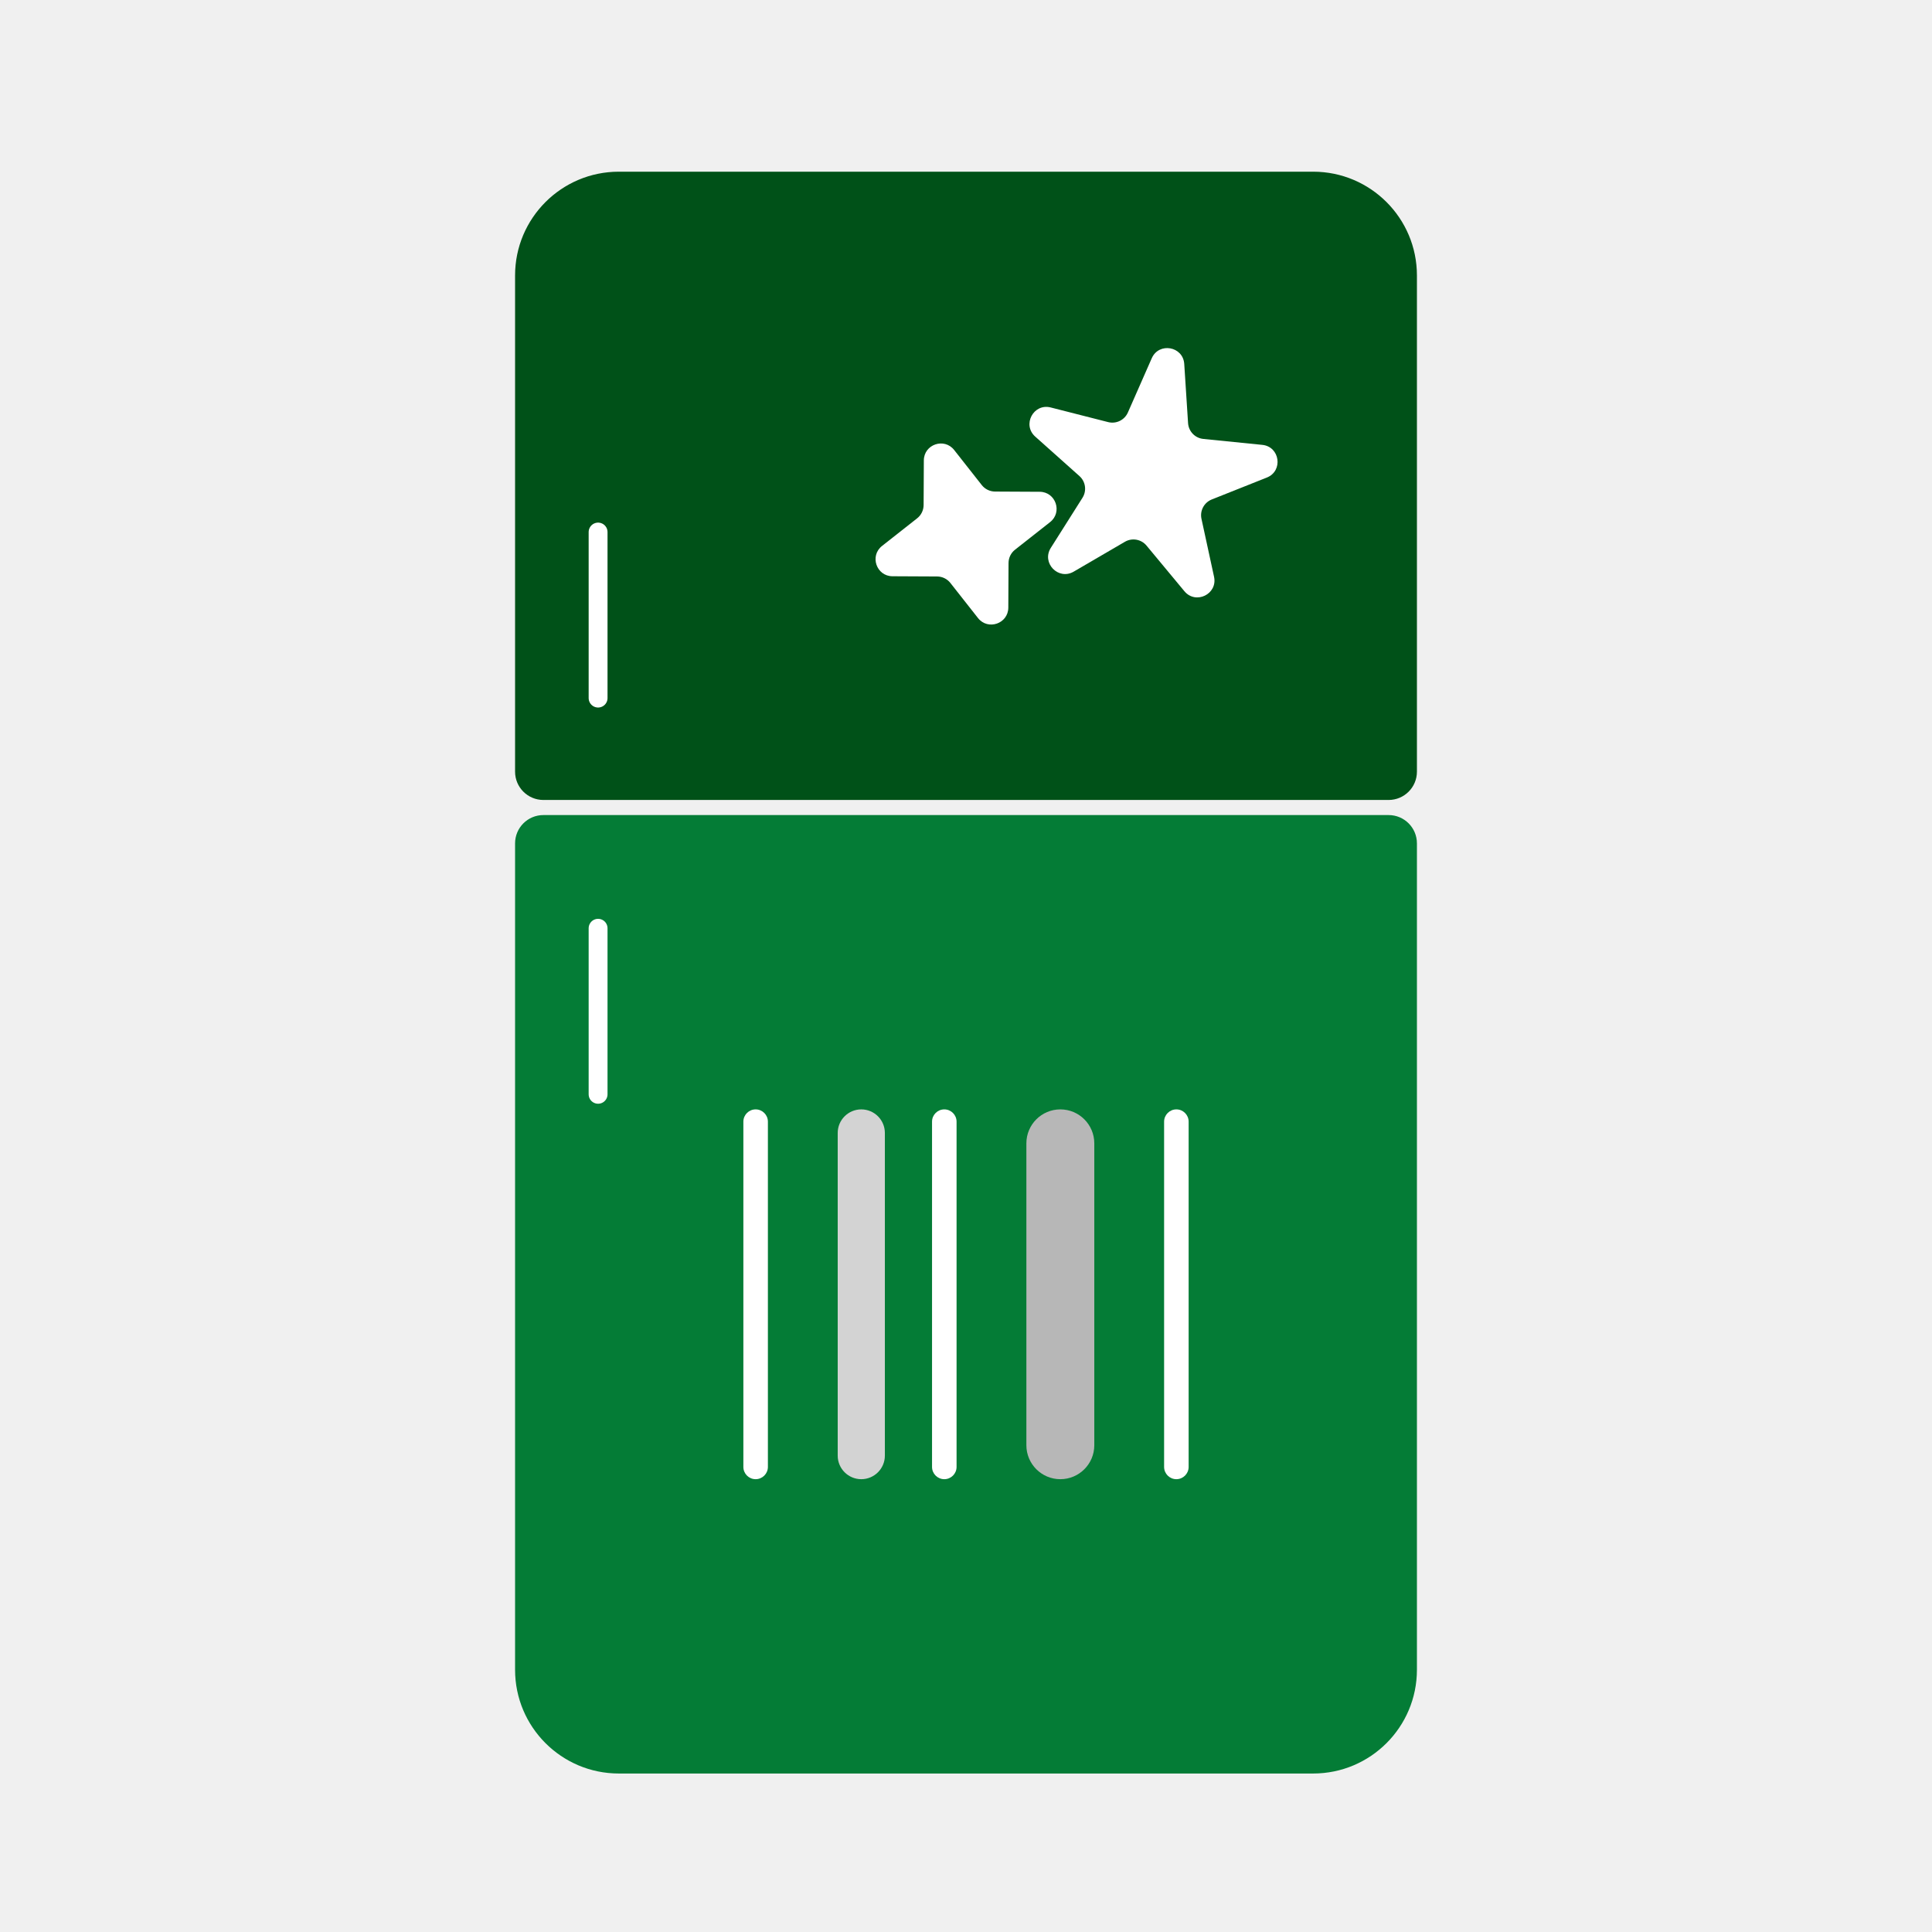
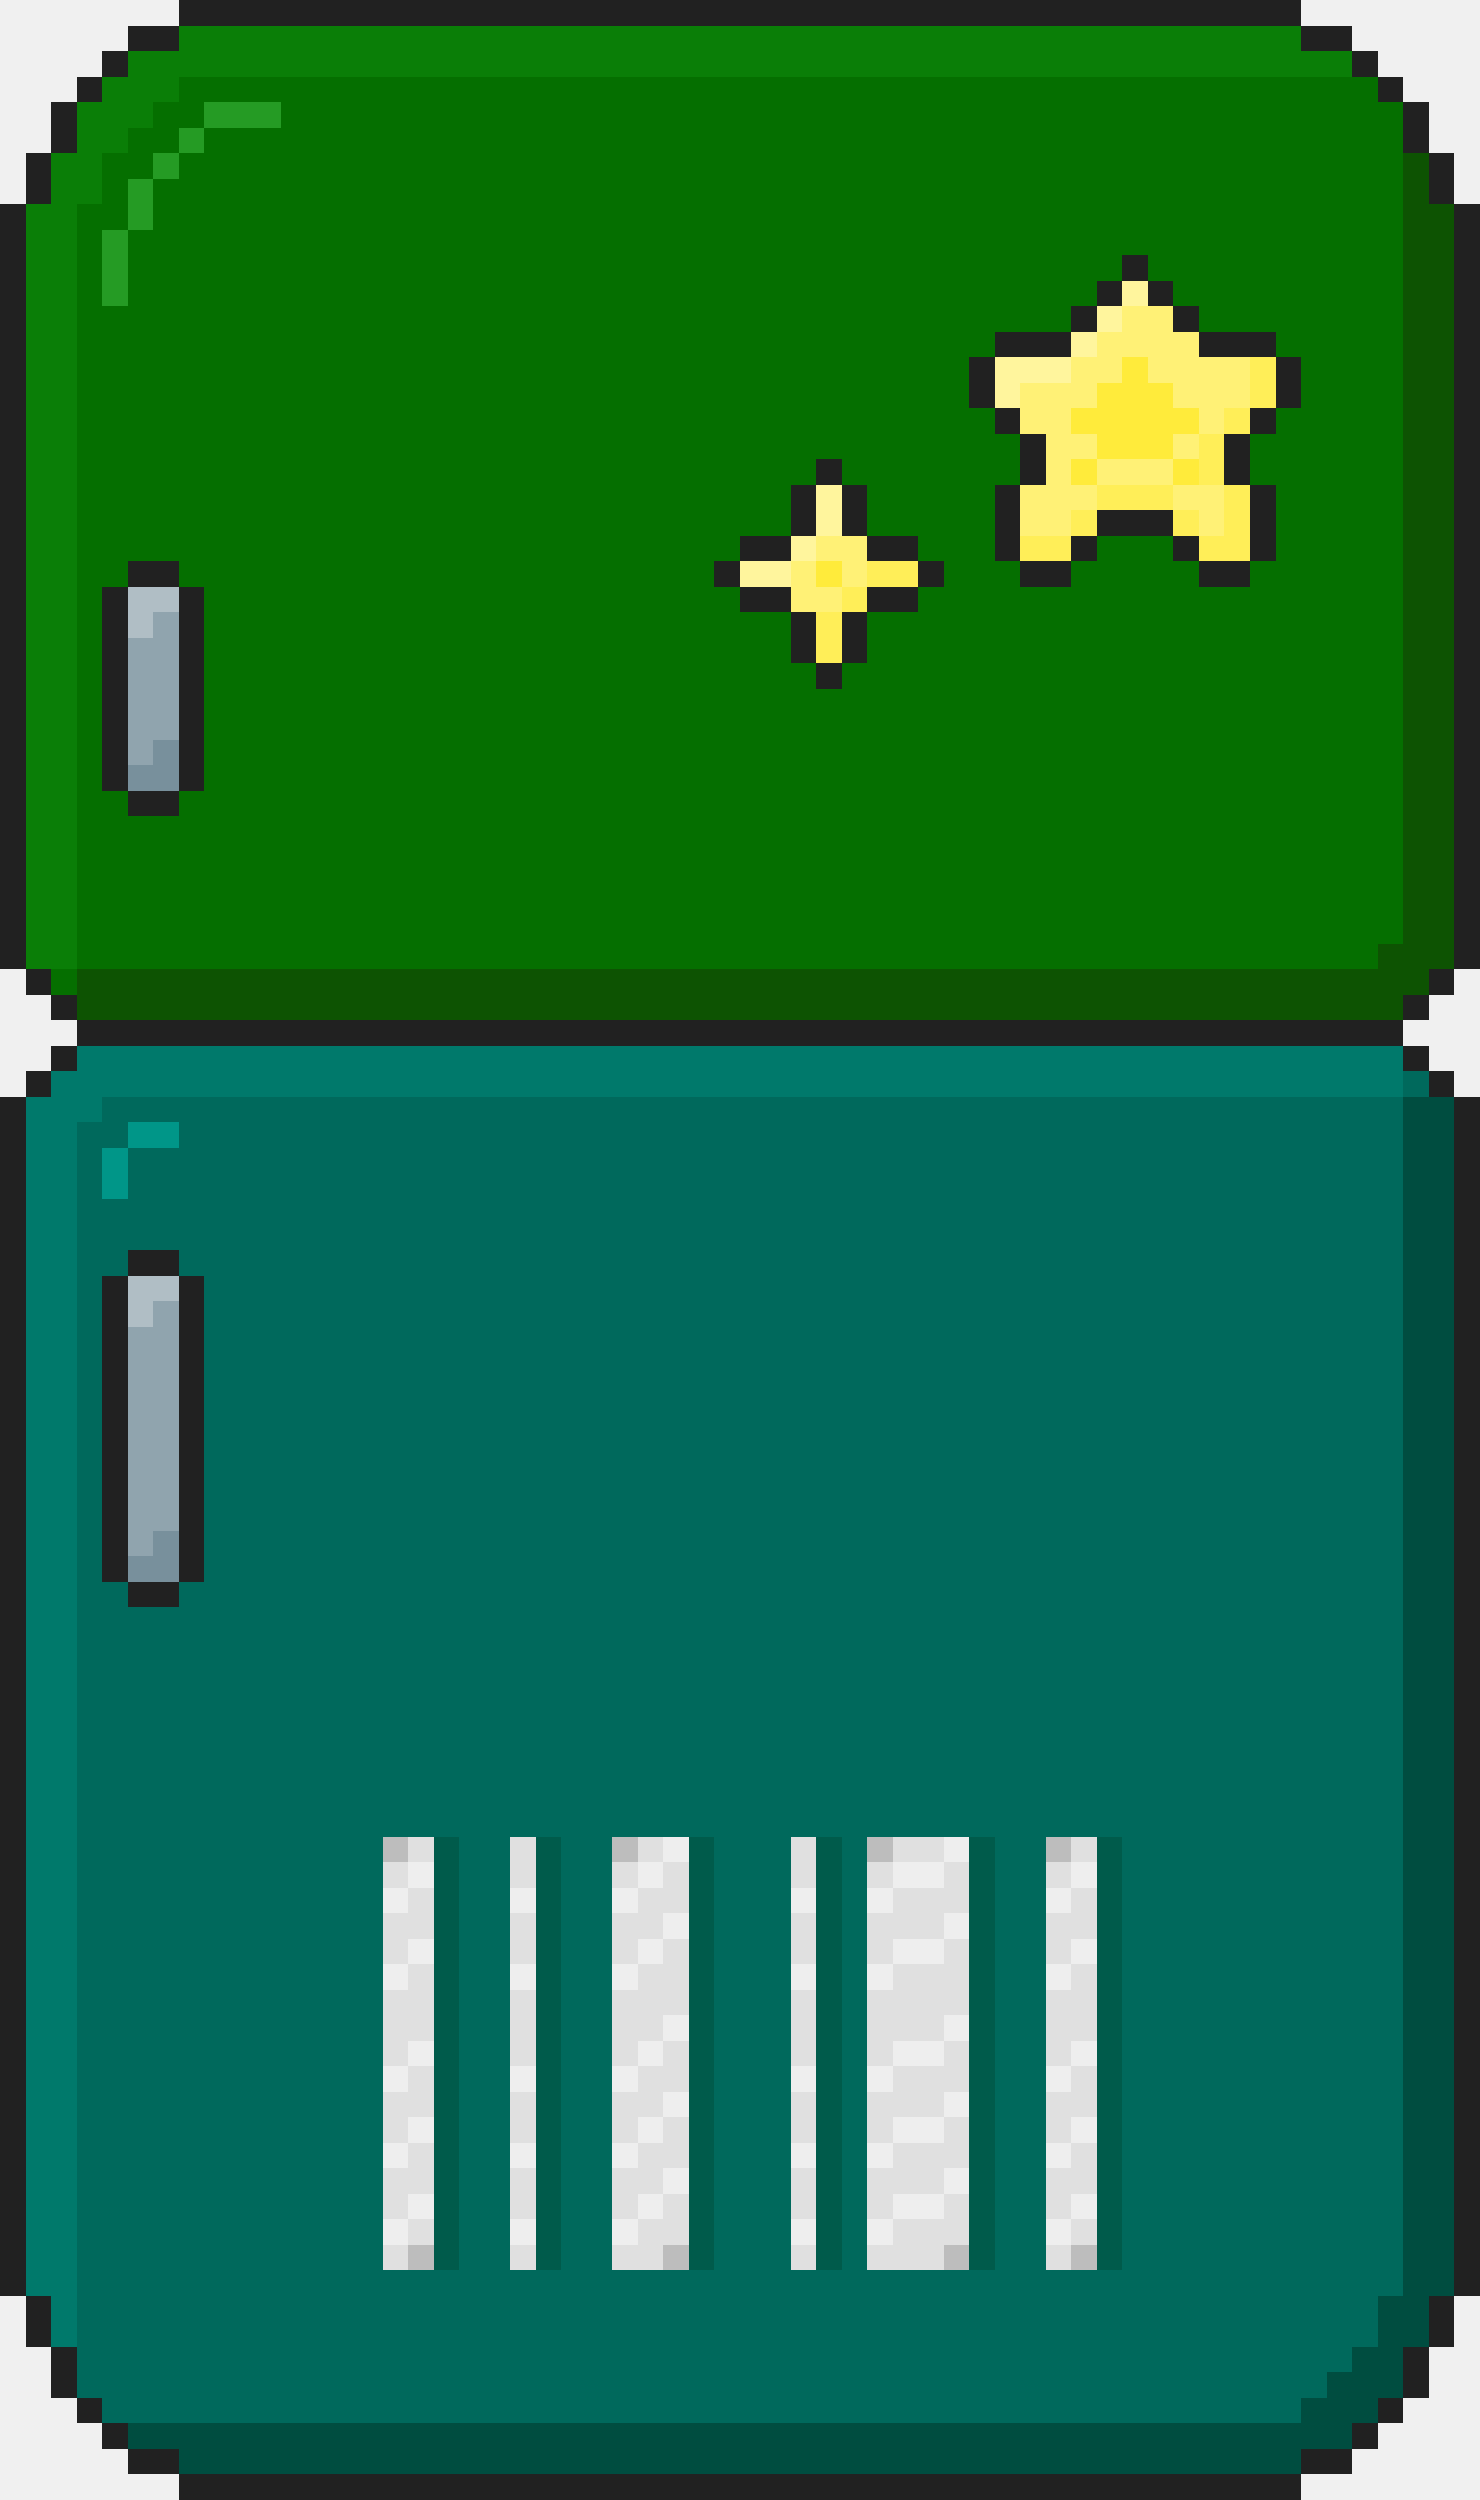
- <svg xmlns="http://www.w3.org/2000/svg" width="1024" height="1024" viewBox="0 0 1024 1024" fill="none">
-   <rect width="1024" height="1024" />
-   <rect width="1024" height="1024" />
-   <path d="M273 146C273 115.624 297.624 91 328 91H696C726.376 91 751 115.624 751 146V409C751 417.284 744.284 424 736 424H288C279.716 424 273 417.284 273 409V146Z" fill="#005118" />
-   <path d="M273 447C273 438.716 279.716 432 288 432H736C744.284 432 751 438.716 751 447V885C751 915.376 726.376 940 696 940H328C297.624 940 273 915.376 273 885V447Z" fill="#047C36" />
-   <line x1="317" y1="282" x2="317" y2="370" stroke="white" stroke-width="10" stroke-linecap="round" />
-   <line x1="317" y1="492" x2="317" y2="580" stroke="white" stroke-width="10" stroke-linecap="round" />
-   <rect x="394" y="588" width="13" height="196" rx="6.5" fill="white" />
-   <rect x="544" y="588" width="36" height="196" rx="18" fill="#B7B7B7" />
-   <rect x="494" y="588" width="13" height="196" rx="6.5" fill="white" />
-   <rect x="617" y="588" width="13" height="196" rx="6.5" fill="white" />
-   <rect x="444" y="588" width="25" height="196" rx="12.5" fill="#D3D3D3" />
-   <path d="M610.456 189.876C614.251 181.253 627.067 183.519 627.675 192.921L629.701 224.268C629.985 228.659 633.402 232.201 637.78 232.642L669.034 235.791C678.408 236.736 680.213 249.625 671.459 253.108L642.273 264.722C638.184 266.349 635.872 270.693 636.805 274.993L643.468 305.691C645.466 314.898 633.766 320.598 627.748 313.349L607.683 289.179C604.873 285.794 600.026 284.937 596.225 287.153L569.089 302.976C560.95 307.722 551.914 298.356 556.948 290.392L573.734 263.841C576.086 260.122 575.403 255.247 572.12 252.317L548.687 231.399C541.658 225.125 547.773 213.636 556.903 215.964L587.342 223.723C591.606 224.81 596.03 222.655 597.803 218.627L610.456 189.876Z" fill="white" />
-   <path d="M489.654 244.031C489.697 235.511 500.456 231.815 505.726 238.51L520.36 257.102C522.057 259.257 524.644 260.522 527.387 260.535L551.048 260.654C559.568 260.697 563.264 271.456 556.569 276.726L537.977 291.36C535.821 293.057 534.557 295.644 534.543 298.387L534.425 322.048C534.382 330.568 523.623 334.264 518.353 327.569L503.718 308.977C502.022 306.821 499.435 305.557 496.692 305.543L473.031 305.425C464.511 305.382 460.815 294.623 467.51 289.353L486.102 274.718C488.257 273.022 489.522 270.435 489.535 267.692L489.654 244.031Z" fill="white" />
+ <svg xmlns="http://www.w3.org/2000/svg" version="1.1" width="58" height="98" shape-rendering="crispEdges">
+   <rect x="7" y="0" width="44" height="1" fill="#212121" />
+   <rect x="5" y="1" width="2" height="1" fill="#212121" />
+   <rect x="7" y="1" width="44" height="2" fill="#0A7E07" />
+   <rect x="51" y="1" width="2" height="1" fill="#212121" />
+   <rect x="4" y="2" width="1" height="1" fill="#212121" />
+   <rect x="5" y="2" width="2" height="2" fill="#0A7E07" />
+   <rect x="51" y="2" width="2" height="1" fill="#0A7E07" />
+   <rect x="53" y="2" width="1" height="1" fill="#212121" />
+   <rect x="3" y="3" width="1" height="1" fill="#212121" />
+   <rect x="4" y="3" width="1" height="3" fill="#0A7E07" />
+   <rect x="7" y="3" width="47" height="1" fill="#056F00" />
+   <rect x="54" y="3" width="1" height="1" fill="#212121" />
+   <rect x="2" y="4" width="1" height="2" fill="#212121" />
+   <rect x="3" y="4" width="1" height="4" fill="#0A7E07" />
+   <rect x="5" y="4" width="1" height="1" fill="#0A7E07" />
+   <rect x="6" y="4" width="2" height="1" fill="#056F00" />
+   <rect x="8" y="4" width="3" height="1" fill="#259B24" />
+   <rect x="11" y="4" width="44" height="6" fill="#056F00" />
+   <rect x="55" y="4" width="1" height="2" fill="#212121" />
+   <rect x="5" y="5" width="2" height="1" fill="#056F00" />
+   <rect x="7" y="5" width="1" height="1" fill="#259B24" />
+   <rect x="8" y="5" width="3" height="33" fill="#056F00" />
+   <rect x="1" y="6" width="1" height="2" fill="#212121" />
+   <rect x="2" y="6" width="1" height="32" fill="#0A7E07" />
+   <rect x="4" y="6" width="2" height="1" fill="#056F00" />
+   <rect x="6" y="6" width="1" height="1" fill="#259B24" />
+   <rect x="7" y="6" width="1" height="17" fill="#056F00" />
+   <rect x="55" y="6" width="1" height="33" fill="#0D5302" />
+   <rect x="56" y="6" width="1" height="2" fill="#212121" />
+   <rect x="4" y="7" width="1" height="2" fill="#056F00" />
+   <rect x="5" y="7" width="1" height="2" fill="#259B24" />
+   <rect x="6" y="7" width="1" height="15" fill="#056F00" />
+   <rect x="0" y="8" width="1" height="30" fill="#212121" />
+   <rect x="1" y="8" width="1" height="30" fill="#0A7E07" />
+   <rect x="3" y="8" width="1" height="30" fill="#056F00" />
+   <rect x="56" y="8" width="1" height="30" fill="#0D5302" />
+   <rect x="57" y="8" width="1" height="30" fill="#212121" />
+   <rect x="4" y="9" width="1" height="3" fill="#259B24" />
+   <rect x="5" y="9" width="1" height="13" fill="#056F00" />
+   <rect x="11" y="10" width="33" height="1" fill="#056F00" />
+   <rect x="44" y="10" width="1" height="1" fill="#212121" />
+   <rect x="45" y="10" width="10" height="1" fill="#056F00" />
+   <rect x="11" y="11" width="32" height="1" fill="#056F00" />
+   <rect x="43" y="11" width="1" height="1" fill="#212121" />
+   <rect x="44" y="11" width="1" height="1" fill="#FFF59D" />
+   <rect x="45" y="11" width="1" height="1" fill="#212121" />
+   <rect x="46" y="11" width="9" height="1" fill="#056F00" />
+   <rect x="4" y="12" width="1" height="11" fill="#056F00" />
+   <rect x="11" y="12" width="31" height="1" fill="#056F00" />
+   <rect x="42" y="12" width="1" height="1" fill="#212121" />
+   <rect x="43" y="12" width="1" height="1" fill="#FFF59D" />
+   <rect x="44" y="12" width="2" height="2" fill="#FFF176" />
+   <rect x="46" y="12" width="1" height="1" fill="#212121" />
+   <rect x="47" y="12" width="8" height="1" fill="#056F00" />
+   <rect x="11" y="13" width="28" height="1" fill="#056F00" />
+   <rect x="39" y="13" width="3" height="1" fill="#212121" />
+   <rect x="42" y="13" width="1" height="1" fill="#FFF59D" />
+   <rect x="43" y="13" width="1" height="2" fill="#FFF176" />
+   <rect x="46" y="13" width="1" height="3" fill="#FFF176" />
+   <rect x="47" y="13" width="3" height="1" fill="#212121" />
+   <rect x="50" y="13" width="5" height="1" fill="#056F00" />
+   <rect x="11" y="14" width="27" height="4" fill="#056F00" />
+   <rect x="38" y="14" width="1" height="2" fill="#212121" />
+   <rect x="39" y="14" width="3" height="1" fill="#FFF59D" />
+   <rect x="42" y="14" width="1" height="2" fill="#FFF176" />
+   <rect x="44" y="14" width="1" height="4" fill="#FFEB3B" />
+   <rect x="45" y="14" width="1" height="1" fill="#FFF176" />
+   <rect x="47" y="14" width="2" height="2" fill="#FFF176" />
+   <rect x="49" y="14" width="1" height="2" fill="#FFEE58" />
+   <rect x="50" y="14" width="1" height="2" fill="#212121" />
+   <rect x="51" y="14" width="4" height="23" fill="#056F00" />
+   <rect x="39" y="15" width="1" height="1" fill="#FFF59D" />
+   <rect x="40" y="15" width="2" height="2" fill="#FFF176" />
+   <rect x="43" y="15" width="1" height="3" fill="#FFEB3B" />
+   <rect x="45" y="15" width="1" height="3" fill="#FFEB3B" />
+   <rect x="38" y="16" width="1" height="22" fill="#056F00" />
+   <rect x="39" y="16" width="1" height="1" fill="#212121" />
+   <rect x="42" y="16" width="1" height="1" fill="#FFEB3B" />
+   <rect x="46" y="16" width="1" height="1" fill="#FFEB3B" />
+   <rect x="47" y="16" width="1" height="1" fill="#FFF176" />
+   <rect x="48" y="16" width="1" height="1" fill="#FFEE58" />
+   <rect x="49" y="16" width="1" height="1" fill="#212121" />
+   <rect x="50" y="16" width="1" height="22" fill="#056F00" />
+   <rect x="39" y="17" width="1" height="2" fill="#056F00" />
+   <rect x="40" y="17" width="1" height="2" fill="#212121" />
+   <rect x="41" y="17" width="2" height="1" fill="#FFF176" />
+   <rect x="46" y="17" width="1" height="1" fill="#FFF176" />
+   <rect x="47" y="17" width="1" height="2" fill="#FFEE58" />
+   <rect x="48" y="17" width="1" height="2" fill="#212121" />
+   <rect x="49" y="17" width="1" height="2" fill="#056F00" />
+   <rect x="11" y="18" width="21" height="1" fill="#056F00" />
+   <rect x="32" y="18" width="1" height="1" fill="#212121" />
+   <rect x="33" y="18" width="5" height="1" fill="#056F00" />
+   <rect x="41" y="18" width="1" height="3" fill="#FFF176" />
+   <rect x="42" y="18" width="1" height="1" fill="#FFEB3B" />
+   <rect x="43" y="18" width="3" height="1" fill="#FFF176" />
+   <rect x="46" y="18" width="1" height="1" fill="#FFEB3B" />
+   <rect x="11" y="19" width="20" height="2" fill="#056F00" />
+   <rect x="31" y="19" width="1" height="2" fill="#212121" />
+   <rect x="32" y="19" width="1" height="2" fill="#FFF59D" />
+   <rect x="33" y="19" width="1" height="2" fill="#212121" />
+   <rect x="34" y="19" width="4" height="2" fill="#056F00" />
+   <rect x="39" y="19" width="1" height="3" fill="#212121" />
+   <rect x="40" y="19" width="1" height="2" fill="#FFF176" />
+   <rect x="42" y="19" width="1" height="1" fill="#FFF176" />
+   <rect x="43" y="19" width="3" height="1" fill="#FFEE58" />
+   <rect x="46" y="19" width="2" height="1" fill="#FFF176" />
+   <rect x="48" y="19" width="1" height="3" fill="#FFEE58" />
+   <rect x="49" y="19" width="1" height="3" fill="#212121" />
+   <rect x="42" y="20" width="1" height="1" fill="#FFEE58" />
+   <rect x="43" y="20" width="3" height="1" fill="#212121" />
+   <rect x="46" y="20" width="1" height="1" fill="#FFEE58" />
+   <rect x="47" y="20" width="1" height="1" fill="#FFF176" />
+   <rect x="11" y="21" width="18" height="1" fill="#056F00" />
+   <rect x="29" y="21" width="2" height="1" fill="#212121" />
+   <rect x="31" y="21" width="1" height="1" fill="#FFF59D" />
+   <rect x="32" y="21" width="2" height="1" fill="#FFF176" />
+   <rect x="34" y="21" width="2" height="1" fill="#212121" />
+   <rect x="36" y="21" width="2" height="1" fill="#056F00" />
+   <rect x="40" y="21" width="2" height="1" fill="#FFEE58" />
+   <rect x="42" y="21" width="1" height="1" fill="#212121" />
+   <rect x="43" y="21" width="3" height="17" fill="#056F00" />
+   <rect x="46" y="21" width="1" height="1" fill="#212121" />
+   <rect x="47" y="21" width="1" height="1" fill="#FFEE58" />
+   <rect x="5" y="22" width="2" height="1" fill="#212121" />
+   <rect x="11" y="22" width="17" height="16" fill="#056F00" />
+   <rect x="28" y="22" width="1" height="1" fill="#212121" />
+   <rect x="29" y="22" width="2" height="1" fill="#FFF59D" />
+   <rect x="31" y="22" width="1" height="2" fill="#FFF176" />
+   <rect x="32" y="22" width="1" height="1" fill="#FFEB3B" />
+   <rect x="33" y="22" width="1" height="1" fill="#FFF176" />
+   <rect x="34" y="22" width="2" height="1" fill="#FFEE58" />
+   <rect x="36" y="22" width="1" height="1" fill="#212121" />
+   <rect x="37" y="22" width="1" height="16" fill="#056F00" />
+   <rect x="39" y="22" width="1" height="16" fill="#056F00" />
+   <rect x="40" y="22" width="2" height="1" fill="#212121" />
+   <rect x="42" y="22" width="1" height="16" fill="#056F00" />
+   <rect x="46" y="22" width="1" height="16" fill="#056F00" />
+   <rect x="47" y="22" width="2" height="1" fill="#212121" />
+   <rect x="49" y="22" width="1" height="16" fill="#056F00" />
+   <rect x="4" y="23" width="1" height="8" fill="#212121" />
+   <rect x="5" y="23" width="2" height="1" fill="#B0BEC5" />
+   <rect x="7" y="23" width="1" height="8" fill="#212121" />
+   <rect x="28" y="23" width="1" height="15" fill="#056F00" />
+   <rect x="29" y="23" width="2" height="1" fill="#212121" />
+   <rect x="32" y="23" width="1" height="1" fill="#FFF176" />
+   <rect x="33" y="23" width="1" height="1" fill="#FFEE58" />
+   <rect x="34" y="23" width="2" height="1" fill="#212121" />
+   <rect x="36" y="23" width="1" height="15" fill="#056F00" />
+   <rect x="40" y="23" width="2" height="15" fill="#056F00" />
+   <rect x="47" y="23" width="2" height="15" fill="#056F00" />
+   <rect x="5" y="24" width="1" height="1" fill="#B0BEC5" />
+   <rect x="6" y="24" width="1" height="5" fill="#90A4AE" />
+   <rect x="29" y="24" width="2" height="14" fill="#056F00" />
+   <rect x="31" y="24" width="1" height="2" fill="#212121" />
+   <rect x="32" y="24" width="1" height="2" fill="#FFEE58" />
+   <rect x="33" y="24" width="1" height="2" fill="#212121" />
+   <rect x="34" y="24" width="2" height="14" fill="#056F00" />
+   <rect x="5" y="25" width="1" height="5" fill="#90A4AE" />
+   <rect x="31" y="26" width="1" height="12" fill="#056F00" />
+   <rect x="32" y="26" width="1" height="1" fill="#212121" />
+   <rect x="33" y="26" width="1" height="12" fill="#056F00" />
+   <rect x="32" y="27" width="1" height="11" fill="#056F00" />
+   <rect x="6" y="29" width="1" height="2" fill="#78909C" />
+   <rect x="5" y="30" width="1" height="1" fill="#78909C" />
+   <rect x="4" y="31" width="1" height="7" fill="#056F00" />
+   <rect x="5" y="31" width="2" height="1" fill="#212121" />
+   <rect x="7" y="31" width="1" height="7" fill="#056F00" />
+   <rect x="5" y="32" width="2" height="6" fill="#056F00" />
+   <rect x="51" y="37" width="3" height="1" fill="#056F00" />
+   <rect x="54" y="37" width="1" height="3" fill="#0D5302" />
+   <rect x="1" y="38" width="1" height="1" fill="#212121" />
+   <rect x="2" y="38" width="1" height="1" fill="#056F00" />
+   <rect x="3" y="38" width="51" height="2" fill="#0D5302" />
+   <rect x="56" y="38" width="1" height="1" fill="#212121" />
+   <rect x="2" y="39" width="1" height="1" fill="#212121" />
+   <rect x="55" y="39" width="1" height="1" fill="#212121" />
+   <rect x="3" y="40" width="52" height="1" fill="#212121" />
+   <rect x="2" y="41" width="1" height="1" fill="#212121" />
+   <rect x="3" y="41" width="52" height="2" fill="#00796B" />
+   <rect x="55" y="41" width="1" height="1" fill="#212121" />
+   <rect x="1" y="42" width="1" height="1" fill="#212121" />
+   <rect x="2" y="42" width="1" height="50" fill="#00796B" />
+   <rect x="55" y="42" width="1" height="1" fill="#00695C" />
+   <rect x="56" y="42" width="1" height="1" fill="#212121" />
+   <rect x="0" y="43" width="1" height="47" fill="#212121" />
+   <rect x="1" y="43" width="1" height="47" fill="#00796B" />
+   <rect x="3" y="43" width="1" height="1" fill="#00796B" />
+   <rect x="4" y="43" width="51" height="1" fill="#00695C" />
+   <rect x="55" y="43" width="2" height="47" fill="#004D40" />
+   <rect x="57" y="43" width="1" height="47" fill="#212121" />
+   <rect x="3" y="44" width="2" height="1" fill="#00695C" />
+   <rect x="5" y="44" width="2" height="1" fill="#009688" />
+   <rect x="7" y="44" width="48" height="6" fill="#00695C" />
+   <rect x="3" y="45" width="1" height="49" fill="#00695C" />
+   <rect x="4" y="45" width="1" height="2" fill="#009688" />
+   <rect x="5" y="45" width="2" height="4" fill="#00695C" />
+   <rect x="4" y="47" width="1" height="3" fill="#00695C" />
+   <rect x="5" y="49" width="2" height="1" fill="#212121" />
+   <rect x="4" y="50" width="1" height="12" fill="#212121" />
+   <rect x="5" y="50" width="2" height="1" fill="#B0BEC5" />
+   <rect x="7" y="50" width="1" height="12" fill="#212121" />
+   <rect x="8" y="50" width="47" height="22" fill="#00695C" />
+   <rect x="5" y="51" width="1" height="1" fill="#B0BEC5" />
+   <rect x="6" y="51" width="1" height="9" fill="#90A4AE" />
+   <rect x="5" y="52" width="1" height="9" fill="#90A4AE" />
+   <rect x="6" y="60" width="1" height="2" fill="#78909C" />
+   <rect x="5" y="61" width="1" height="1" fill="#78909C" />
+   <rect x="4" y="62" width="1" height="33" fill="#00695C" />
+   <rect x="5" y="62" width="2" height="1" fill="#212121" />
+   <rect x="7" y="62" width="1" height="33" fill="#00695C" />
+   <rect x="5" y="63" width="2" height="32" fill="#00695C" />
+   <rect x="8" y="72" width="7" height="23" fill="#00695C" />
+   <rect x="15" y="72" width="1" height="1" fill="#BDBDBD" />
+   <rect x="16" y="72" width="1" height="1" fill="#E0E0E0" />
+   <rect x="17" y="72" width="1" height="17" fill="#005B4B" />
+   <rect x="18" y="72" width="2" height="23" fill="#00695C" />
+   <rect x="20" y="72" width="1" height="2" fill="#E0E0E0" />
+   <rect x="21" y="72" width="1" height="17" fill="#005B4B" />
+   <rect x="22" y="72" width="2" height="23" fill="#00695C" />
+   <rect x="24" y="72" width="1" height="1" fill="#BDBDBD" />
+   <rect x="25" y="72" width="1" height="1" fill="#E0E0E0" />
+   <rect x="26" y="72" width="1" height="1" fill="#EEEEEE" />
+   <rect x="27" y="72" width="1" height="17" fill="#005B4B" />
+   <rect x="28" y="72" width="3" height="23" fill="#00695C" />
+   <rect x="31" y="72" width="1" height="2" fill="#E0E0E0" />
+   <rect x="32" y="72" width="1" height="17" fill="#005B4B" />
+   <rect x="33" y="72" width="1" height="23" fill="#00695C" />
+   <rect x="34" y="72" width="1" height="1" fill="#BDBDBD" />
+   <rect x="35" y="72" width="2" height="1" fill="#E0E0E0" />
+   <rect x="37" y="72" width="1" height="1" fill="#EEEEEE" />
+   <rect x="38" y="72" width="1" height="17" fill="#005B4B" />
+   <rect x="39" y="72" width="2" height="23" fill="#00695C" />
+   <rect x="41" y="72" width="1" height="1" fill="#BDBDBD" />
+   <rect x="42" y="72" width="1" height="1" fill="#E0E0E0" />
+   <rect x="43" y="72" width="1" height="17" fill="#005B4B" />
+   <rect x="44" y="72" width="11" height="18" fill="#00695C" />
+   <rect x="15" y="73" width="1" height="1" fill="#E0E0E0" />
+   <rect x="16" y="73" width="1" height="1" fill="#EEEEEE" />
+   <rect x="24" y="73" width="1" height="1" fill="#E0E0E0" />
+   <rect x="25" y="73" width="1" height="1" fill="#EEEEEE" />
+   <rect x="26" y="73" width="1" height="2" fill="#E0E0E0" />
+   <rect x="34" y="73" width="1" height="1" fill="#E0E0E0" />
+   <rect x="35" y="73" width="2" height="1" fill="#EEEEEE" />
+   <rect x="37" y="73" width="1" height="2" fill="#E0E0E0" />
+   <rect x="41" y="73" width="1" height="1" fill="#E0E0E0" />
+   <rect x="42" y="73" width="1" height="1" fill="#EEEEEE" />
+   <rect x="15" y="74" width="1" height="1" fill="#EEEEEE" />
+   <rect x="16" y="74" width="1" height="2" fill="#E0E0E0" />
+   <rect x="20" y="74" width="1" height="1" fill="#EEEEEE" />
+   <rect x="24" y="74" width="1" height="1" fill="#EEEEEE" />
+   <rect x="25" y="74" width="1" height="2" fill="#E0E0E0" />
+   <rect x="31" y="74" width="1" height="1" fill="#EEEEEE" />
+   <rect x="34" y="74" width="1" height="1" fill="#EEEEEE" />
+   <rect x="35" y="74" width="2" height="2" fill="#E0E0E0" />
+   <rect x="41" y="74" width="1" height="1" fill="#EEEEEE" />
+   <rect x="42" y="74" width="1" height="2" fill="#E0E0E0" />
+   <rect x="15" y="75" width="1" height="2" fill="#E0E0E0" />
+   <rect x="20" y="75" width="1" height="2" fill="#E0E0E0" />
+   <rect x="24" y="75" width="1" height="2" fill="#E0E0E0" />
+   <rect x="26" y="75" width="1" height="1" fill="#EEEEEE" />
+   <rect x="31" y="75" width="1" height="2" fill="#E0E0E0" />
+   <rect x="34" y="75" width="1" height="2" fill="#E0E0E0" />
+   <rect x="37" y="75" width="1" height="1" fill="#EEEEEE" />
+   <rect x="41" y="75" width="1" height="2" fill="#E0E0E0" />
+   <rect x="16" y="76" width="1" height="1" fill="#EEEEEE" />
+   <rect x="25" y="76" width="1" height="1" fill="#EEEEEE" />
+   <rect x="26" y="76" width="1" height="3" fill="#E0E0E0" />
+   <rect x="35" y="76" width="2" height="1" fill="#EEEEEE" />
+   <rect x="37" y="76" width="1" height="3" fill="#E0E0E0" />
+   <rect x="42" y="76" width="1" height="1" fill="#EEEEEE" />
+   <rect x="15" y="77" width="1" height="1" fill="#EEEEEE" />
+   <rect x="16" y="77" width="1" height="3" fill="#E0E0E0" />
+   <rect x="20" y="77" width="1" height="1" fill="#EEEEEE" />
+   <rect x="24" y="77" width="1" height="1" fill="#EEEEEE" />
+   <rect x="25" y="77" width="1" height="3" fill="#E0E0E0" />
+   <rect x="31" y="77" width="1" height="1" fill="#EEEEEE" />
+   <rect x="34" y="77" width="1" height="1" fill="#EEEEEE" />
+   <rect x="35" y="77" width="2" height="3" fill="#E0E0E0" />
+   <rect x="41" y="77" width="1" height="1" fill="#EEEEEE" />
+   <rect x="42" y="77" width="1" height="3" fill="#E0E0E0" />
+   <rect x="15" y="78" width="1" height="3" fill="#E0E0E0" />
+   <rect x="20" y="78" width="1" height="3" fill="#E0E0E0" />
+   <rect x="24" y="78" width="1" height="3" fill="#E0E0E0" />
+   <rect x="31" y="78" width="1" height="3" fill="#E0E0E0" />
+   <rect x="34" y="78" width="1" height="3" fill="#E0E0E0" />
+   <rect x="41" y="78" width="1" height="3" fill="#E0E0E0" />
+   <rect x="26" y="79" width="1" height="1" fill="#EEEEEE" />
+   <rect x="37" y="79" width="1" height="1" fill="#EEEEEE" />
+   <rect x="16" y="80" width="1" height="1" fill="#EEEEEE" />
+   <rect x="25" y="80" width="1" height="1" fill="#EEEEEE" />
+   <rect x="26" y="80" width="1" height="2" fill="#E0E0E0" />
+   <rect x="35" y="80" width="2" height="1" fill="#EEEEEE" />
+   <rect x="37" y="80" width="1" height="2" fill="#E0E0E0" />
+   <rect x="42" y="80" width="1" height="1" fill="#EEEEEE" />
+   <rect x="15" y="81" width="1" height="1" fill="#EEEEEE" />
+   <rect x="16" y="81" width="1" height="2" fill="#E0E0E0" />
+   <rect x="20" y="81" width="1" height="1" fill="#EEEEEE" />
+   <rect x="24" y="81" width="1" height="1" fill="#EEEEEE" />
+   <rect x="25" y="81" width="1" height="2" fill="#E0E0E0" />
+   <rect x="31" y="81" width="1" height="1" fill="#EEEEEE" />
+   <rect x="34" y="81" width="1" height="1" fill="#EEEEEE" />
+   <rect x="35" y="81" width="2" height="2" fill="#E0E0E0" />
+   <rect x="41" y="81" width="1" height="1" fill="#EEEEEE" />
+   <rect x="42" y="81" width="1" height="2" fill="#E0E0E0" />
+   <rect x="15" y="82" width="1" height="2" fill="#E0E0E0" />
+   <rect x="20" y="82" width="1" height="2" fill="#E0E0E0" />
+   <rect x="24" y="82" width="1" height="2" fill="#E0E0E0" />
+   <rect x="26" y="82" width="1" height="1" fill="#EEEEEE" />
+   <rect x="31" y="82" width="1" height="2" fill="#E0E0E0" />
+   <rect x="34" y="82" width="1" height="2" fill="#E0E0E0" />
+   <rect x="37" y="82" width="1" height="1" fill="#EEEEEE" />
+   <rect x="41" y="82" width="1" height="2" fill="#E0E0E0" />
+   <rect x="16" y="83" width="1" height="1" fill="#EEEEEE" />
+   <rect x="25" y="83" width="1" height="1" fill="#EEEEEE" />
+   <rect x="26" y="83" width="1" height="2" fill="#E0E0E0" />
+   <rect x="35" y="83" width="2" height="1" fill="#EEEEEE" />
+   <rect x="37" y="83" width="1" height="2" fill="#E0E0E0" />
+   <rect x="42" y="83" width="1" height="1" fill="#EEEEEE" />
+   <rect x="15" y="84" width="1" height="1" fill="#EEEEEE" />
+   <rect x="16" y="84" width="1" height="2" fill="#E0E0E0" />
+   <rect x="20" y="84" width="1" height="1" fill="#EEEEEE" />
+   <rect x="24" y="84" width="1" height="1" fill="#EEEEEE" />
+   <rect x="25" y="84" width="1" height="2" fill="#E0E0E0" />
+   <rect x="31" y="84" width="1" height="1" fill="#EEEEEE" />
+   <rect x="34" y="84" width="1" height="1" fill="#EEEEEE" />
+   <rect x="35" y="84" width="2" height="2" fill="#E0E0E0" />
+   <rect x="41" y="84" width="1" height="1" fill="#EEEEEE" />
+   <rect x="42" y="84" width="1" height="2" fill="#E0E0E0" />
+   <rect x="15" y="85" width="1" height="2" fill="#E0E0E0" />
+   <rect x="20" y="85" width="1" height="2" fill="#E0E0E0" />
+   <rect x="24" y="85" width="1" height="2" fill="#E0E0E0" />
+   <rect x="26" y="85" width="1" height="1" fill="#EEEEEE" />
+   <rect x="31" y="85" width="1" height="2" fill="#E0E0E0" />
+   <rect x="34" y="85" width="1" height="2" fill="#E0E0E0" />
+   <rect x="37" y="85" width="1" height="1" fill="#EEEEEE" />
+   <rect x="41" y="85" width="1" height="2" fill="#E0E0E0" />
+   <rect x="16" y="86" width="1" height="1" fill="#EEEEEE" />
+   <rect x="25" y="86" width="1" height="1" fill="#EEEEEE" />
+   <rect x="26" y="86" width="1" height="2" fill="#E0E0E0" />
+   <rect x="35" y="86" width="2" height="1" fill="#EEEEEE" />
+   <rect x="37" y="86" width="1" height="2" fill="#E0E0E0" />
+   <rect x="42" y="86" width="1" height="1" fill="#EEEEEE" />
+   <rect x="15" y="87" width="1" height="1" fill="#EEEEEE" />
+   <rect x="16" y="87" width="1" height="1" fill="#E0E0E0" />
+   <rect x="20" y="87" width="1" height="1" fill="#EEEEEE" />
+   <rect x="24" y="87" width="1" height="1" fill="#EEEEEE" />
+   <rect x="25" y="87" width="1" height="2" fill="#E0E0E0" />
+   <rect x="31" y="87" width="1" height="1" fill="#EEEEEE" />
+   <rect x="34" y="87" width="1" height="1" fill="#EEEEEE" />
+   <rect x="35" y="87" width="2" height="2" fill="#E0E0E0" />
+   <rect x="41" y="87" width="1" height="1" fill="#EEEEEE" />
+   <rect x="42" y="87" width="1" height="1" fill="#E0E0E0" />
+   <rect x="15" y="88" width="1" height="1" fill="#E0E0E0" />
+   <rect x="16" y="88" width="1" height="1" fill="#BDBDBD" />
+   <rect x="20" y="88" width="1" height="1" fill="#E0E0E0" />
+   <rect x="24" y="88" width="1" height="1" fill="#E0E0E0" />
+   <rect x="26" y="88" width="1" height="1" fill="#BDBDBD" />
+   <rect x="31" y="88" width="1" height="1" fill="#E0E0E0" />
+   <rect x="34" y="88" width="1" height="1" fill="#E0E0E0" />
+   <rect x="37" y="88" width="1" height="1" fill="#BDBDBD" />
+   <rect x="41" y="88" width="1" height="1" fill="#E0E0E0" />
+   <rect x="42" y="88" width="1" height="1" fill="#BDBDBD" />
+   <rect x="15" y="89" width="3" height="6" fill="#00695C" />
+   <rect x="20" y="89" width="2" height="6" fill="#00695C" />
+   <rect x="24" y="89" width="4" height="6" fill="#00695C" />
+   <rect x="31" y="89" width="2" height="6" fill="#00695C" />
+   <rect x="34" y="89" width="5" height="6" fill="#00695C" />
+   <rect x="41" y="89" width="3" height="6" fill="#00695C" />
+   <rect x="1" y="90" width="1" height="2" fill="#212121" />
+   <rect x="44" y="90" width="10" height="2" fill="#00695C" />
+   <rect x="54" y="90" width="2" height="2" fill="#004D40" />
+   <rect x="56" y="90" width="1" height="2" fill="#212121" />
+   <rect x="2" y="92" width="1" height="2" fill="#212121" />
+   <rect x="44" y="92" width="9" height="1" fill="#00695C" />
+   <rect x="53" y="92" width="2" height="2" fill="#004D40" />
+   <rect x="55" y="92" width="1" height="2" fill="#212121" />
+   <rect x="44" y="93" width="8" height="1" fill="#00695C" />
+   <rect x="52" y="93" width="1" height="3" fill="#004D40" />
+   <rect x="3" y="94" width="1" height="1" fill="#212121" />
+   <rect x="44" y="94" width="7" height="1" fill="#00695C" />
+   <rect x="51" y="94" width="1" height="2" fill="#004D40" />
+   <rect x="53" y="94" width="1" height="1" fill="#004D40" />
+   <rect x="54" y="94" width="1" height="1" fill="#212121" />
+   <rect x="4" y="95" width="1" height="1" fill="#212121" />
+   <rect x="5" y="95" width="46" height="1" fill="#004D40" />
+   <rect x="53" y="95" width="1" height="1" fill="#212121" />
+   <rect x="5" y="96" width="2" height="1" fill="#212121" />
+   <rect x="7" y="96" width="44" height="1" fill="#004D40" />
+   <rect x="51" y="96" width="2" height="1" fill="#212121" />
+   <rect x="7" y="97" width="44" height="1" fill="#212121" />
</svg>
